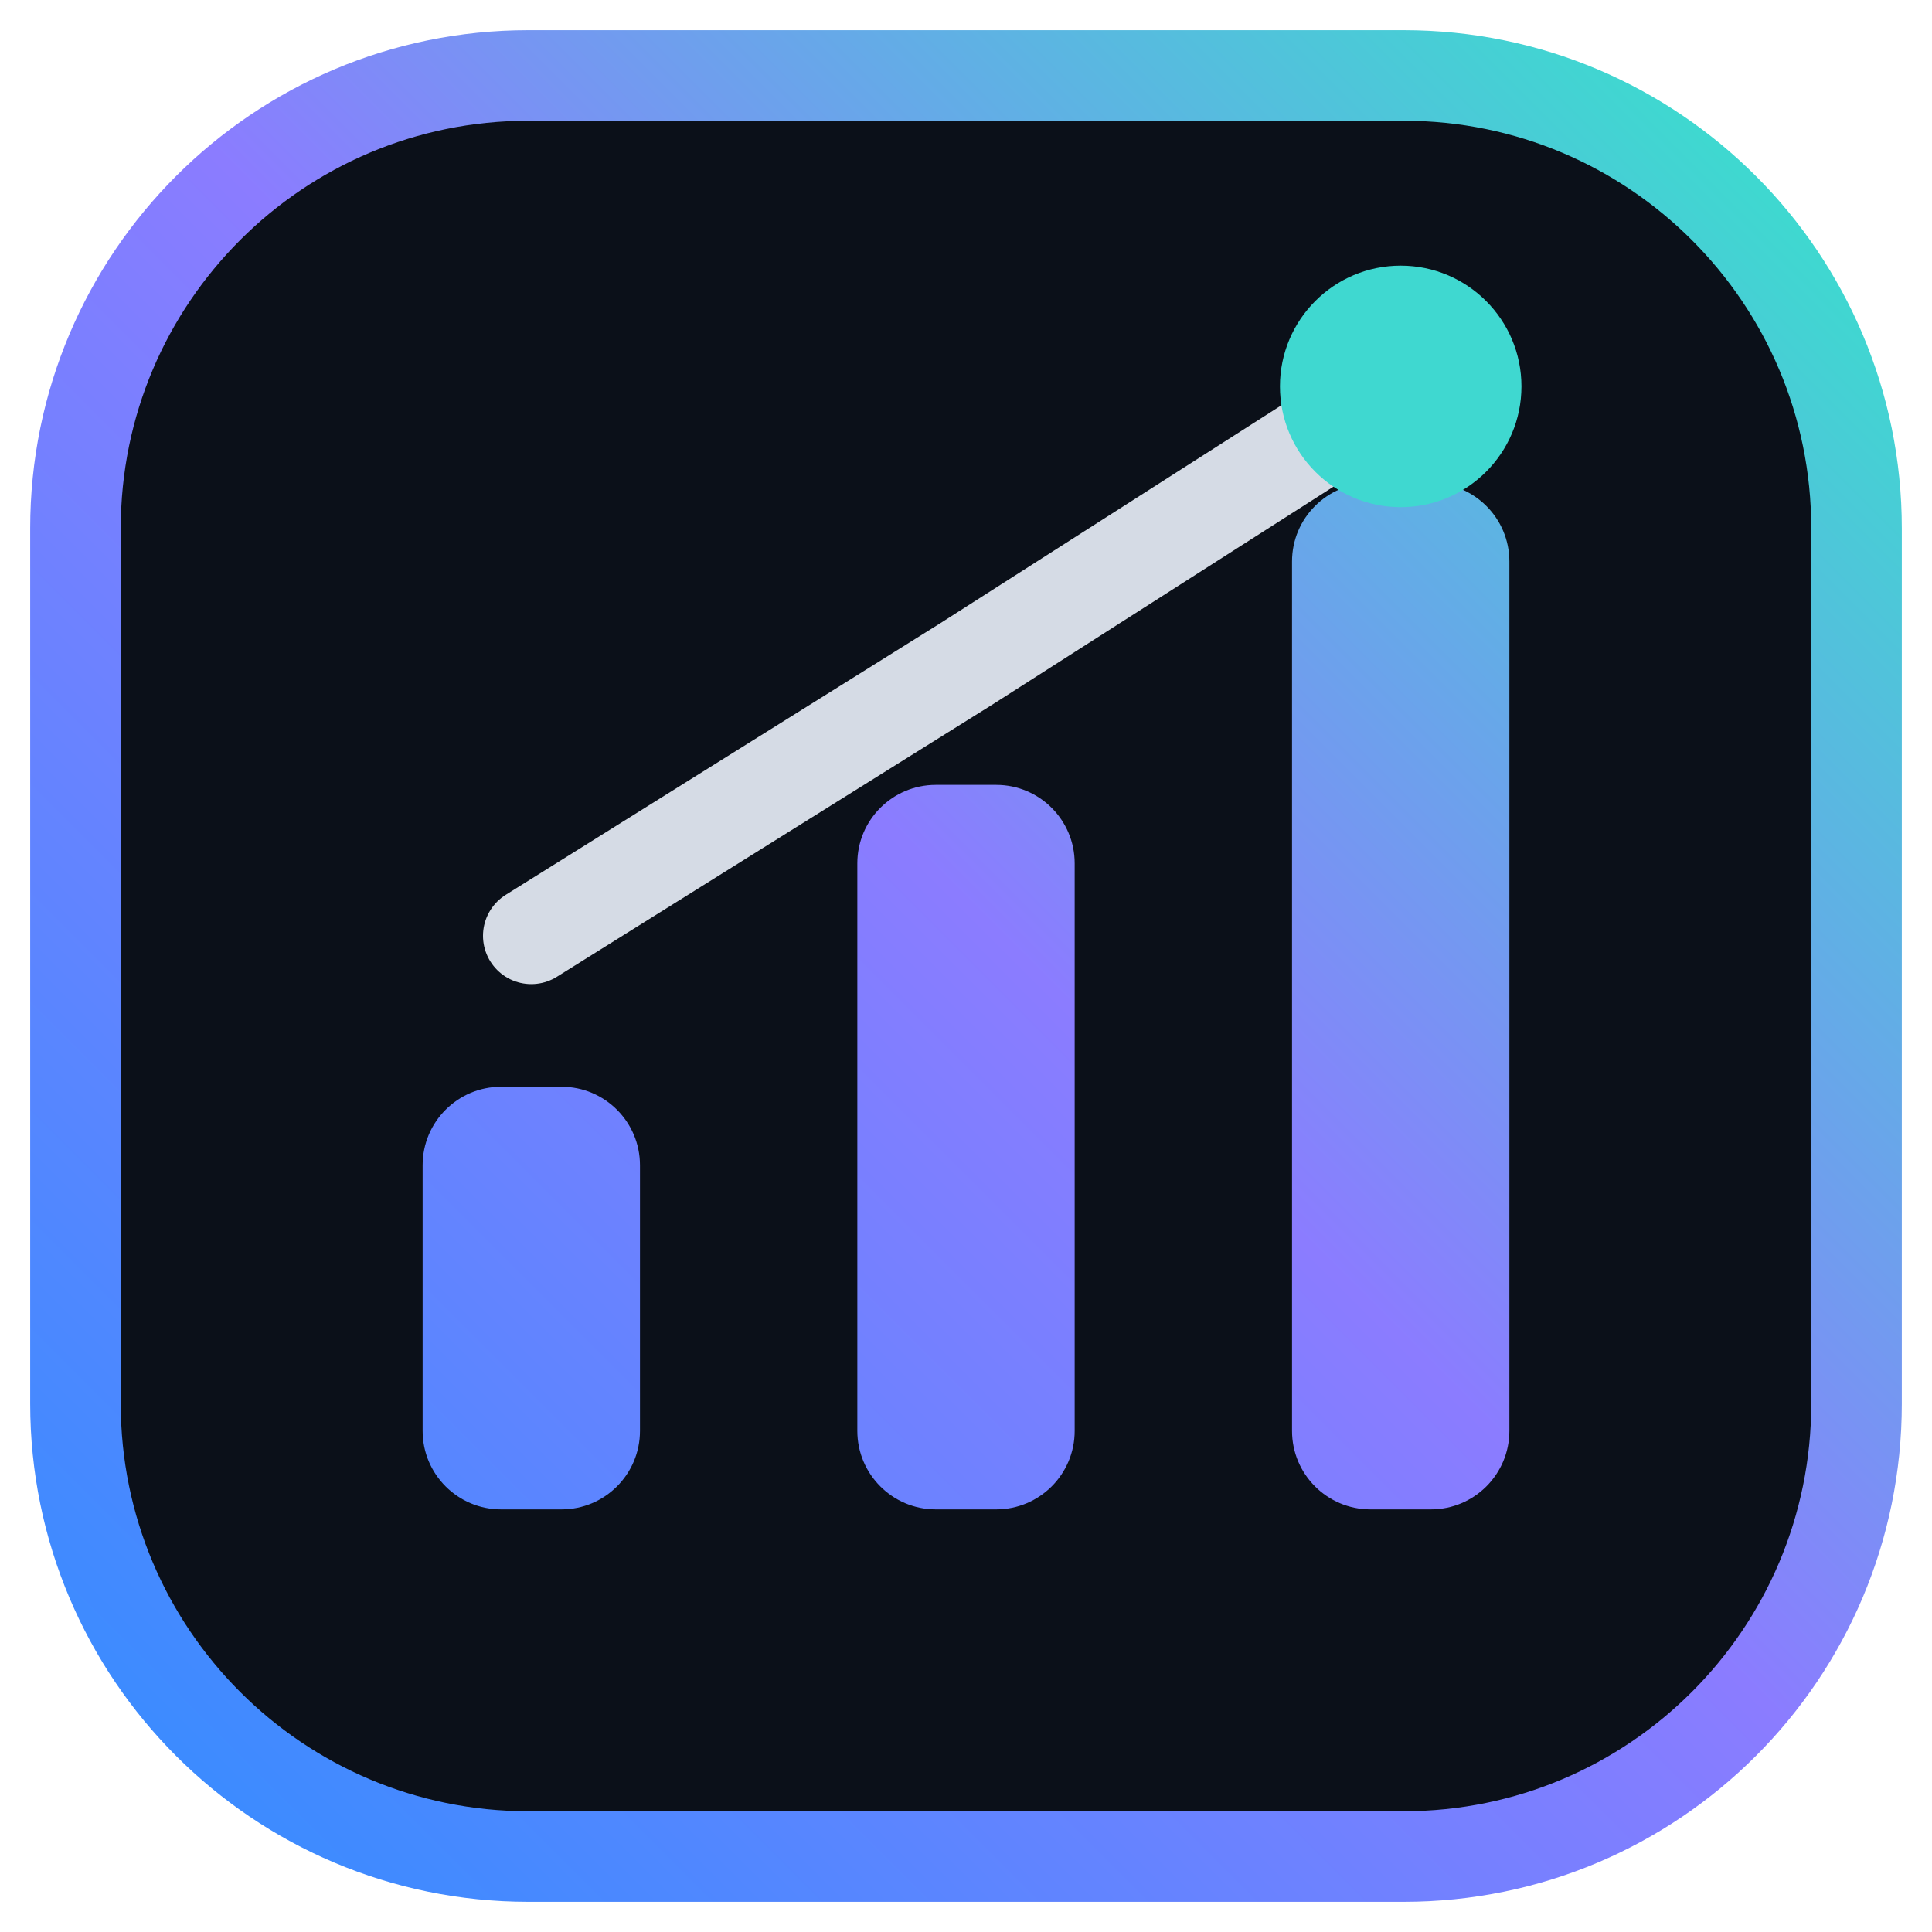
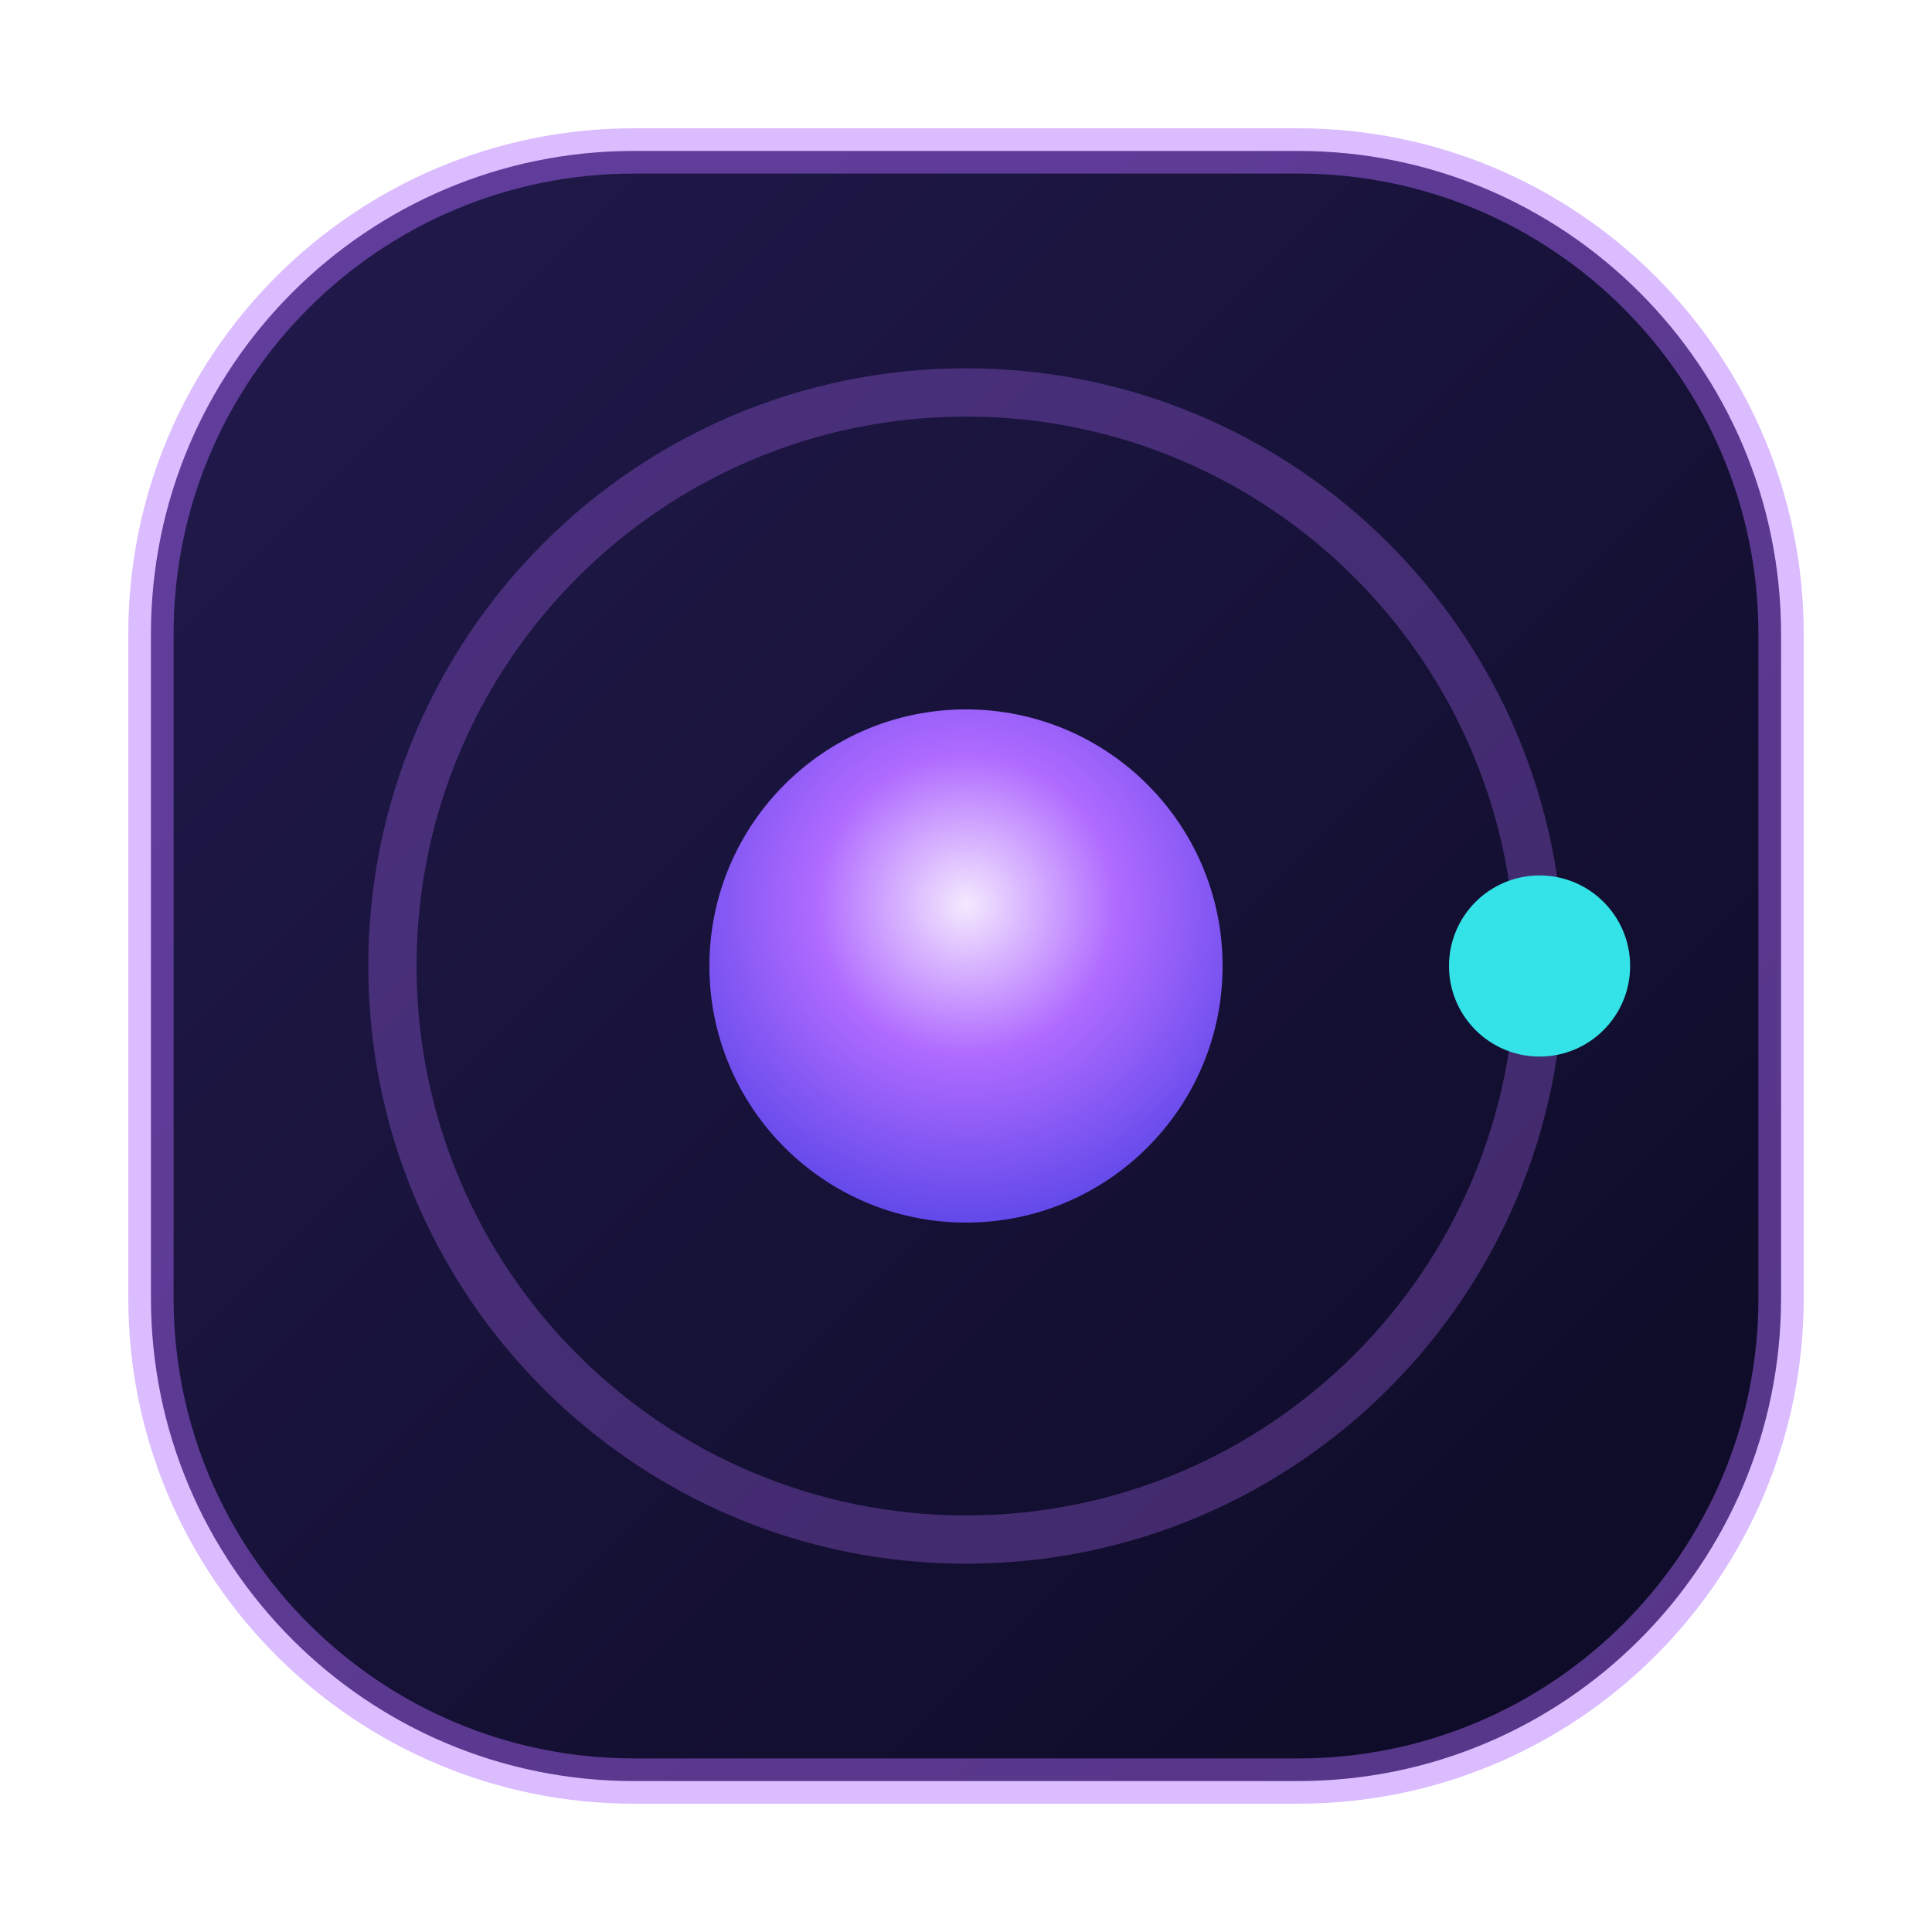
- <svg xmlns="http://www.w3.org/2000/svg" width="32" height="32" viewBox="0 0 32 32" fill="none">
+ <svg xmlns="http://www.w3.org/2000/svg" width="32" height="32" viewBox="0 0 64 64" fill="none">
  <defs>
-     <linearGradient id="uiq-grad" x1="3" y1="29" x2="29" y2="3" gradientUnits="userSpaceOnUse">
-       <stop stop-color="#3D8BFF" />
-       <stop offset="0.52" stop-color="#8B7CFF" />
-       <stop offset="1" stop-color="#3FD8D0" />
+     <radialGradient id="ic_core" cx="50%" cy="38%" r="65%">
+       <stop offset="0%" stop-color="#f4e9ff" />
+       <stop offset="45%" stop-color="#b06bff" />
+       <stop offset="100%" stop-color="#5b46e8" />
+     </radialGradient>
+     <linearGradient id="ic_sq" x1="0" y1="0" x2="1" y2="1">
+       <stop offset="0%" stop-color="#221a4d" />
+       <stop offset="100%" stop-color="#0c0a24" />
    </linearGradient>
  </defs>
-   <rect x="1.25" y="1.25" width="29.5" height="29.5" rx="7.5" fill="#0B1019" stroke="url(#uiq-grad)" stroke-width="1.5" />
-   <rect x="7" y="18" width="3.6" height="7" rx="1.3" fill="url(#uiq-grad)" />
-   <rect x="14.2" y="13" width="3.6" height="12" rx="1.3" fill="url(#uiq-grad)" />
-   <rect x="21.4" y="8" width="3.6" height="17" rx="1.3" fill="url(#uiq-grad)" />
-   <path d="M8.8 15.5 L16 11 L23.2 6.4" stroke="#E6EDF6" stroke-width="1.6" stroke-linecap="round" stroke-linejoin="round" opacity="0.92" />
-   <circle cx="23.2" cy="6.4" r="2" fill="#3FD8D0" />
+   <rect x="5" y="5" width="54" height="54" rx="16" fill="url(#ic_sq)" stroke="rgba(176,107,255,.45)" stroke-width="1.5" />
+   <ellipse cx="32" cy="32" rx="19" ry="19" fill="none" stroke="rgba(176,107,255,.30)" stroke-width="1.6" />
+   <circle cx="32" cy="32" r="8.5" fill="url(#ic_core)" />
+   <circle cx="51" cy="32" r="3" fill="#34e3e8" />
</svg>
